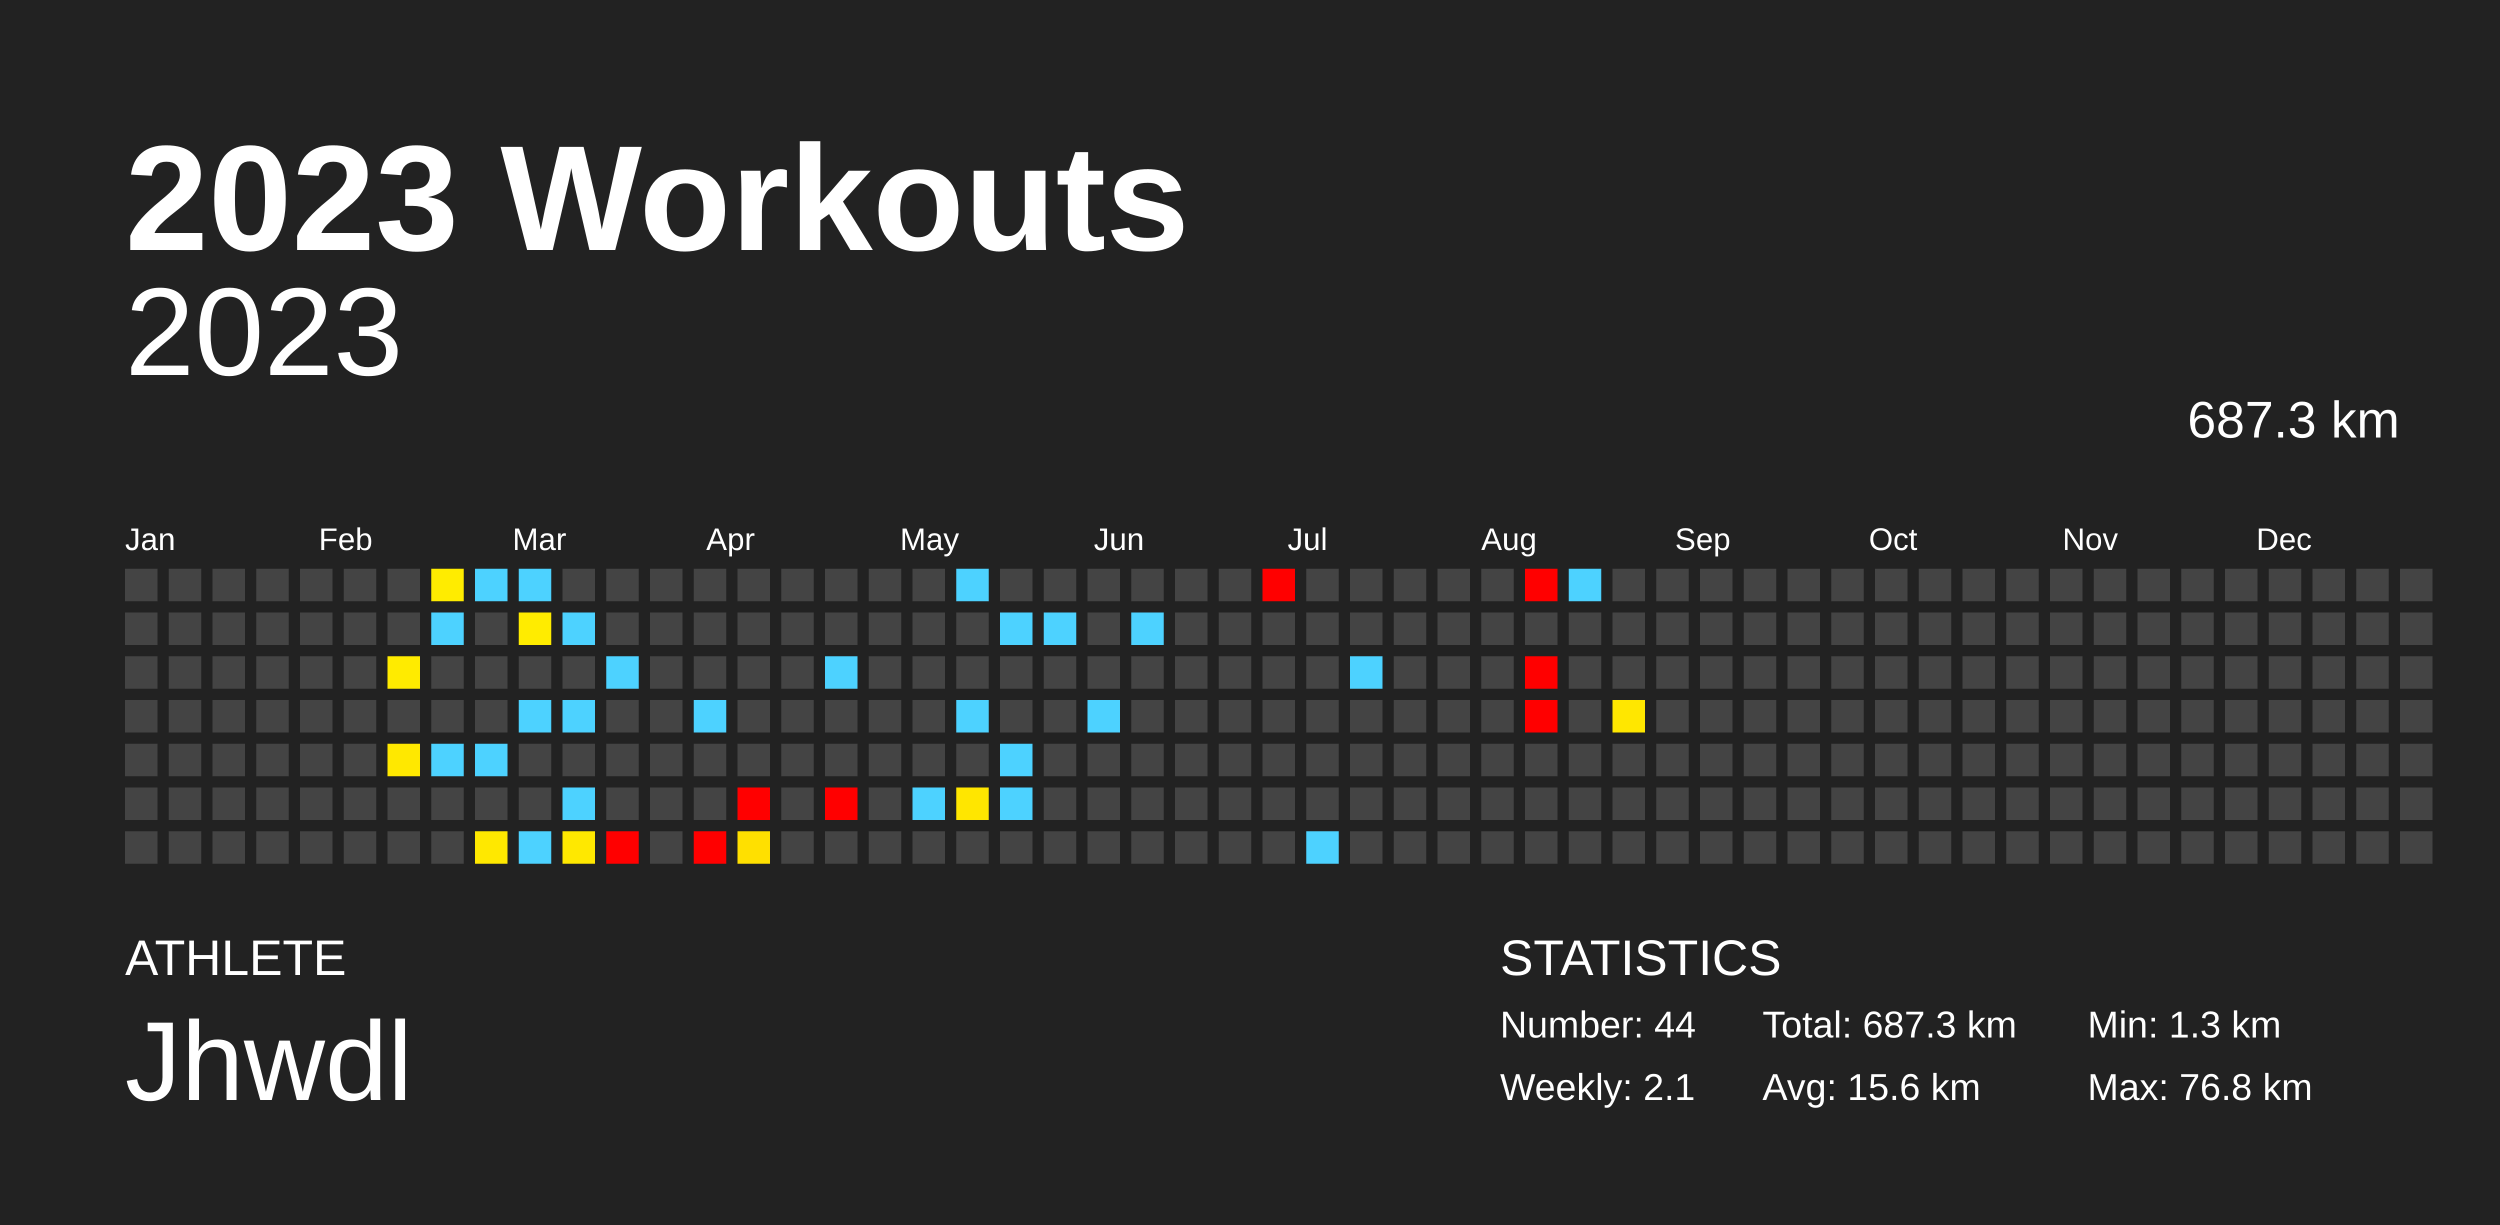
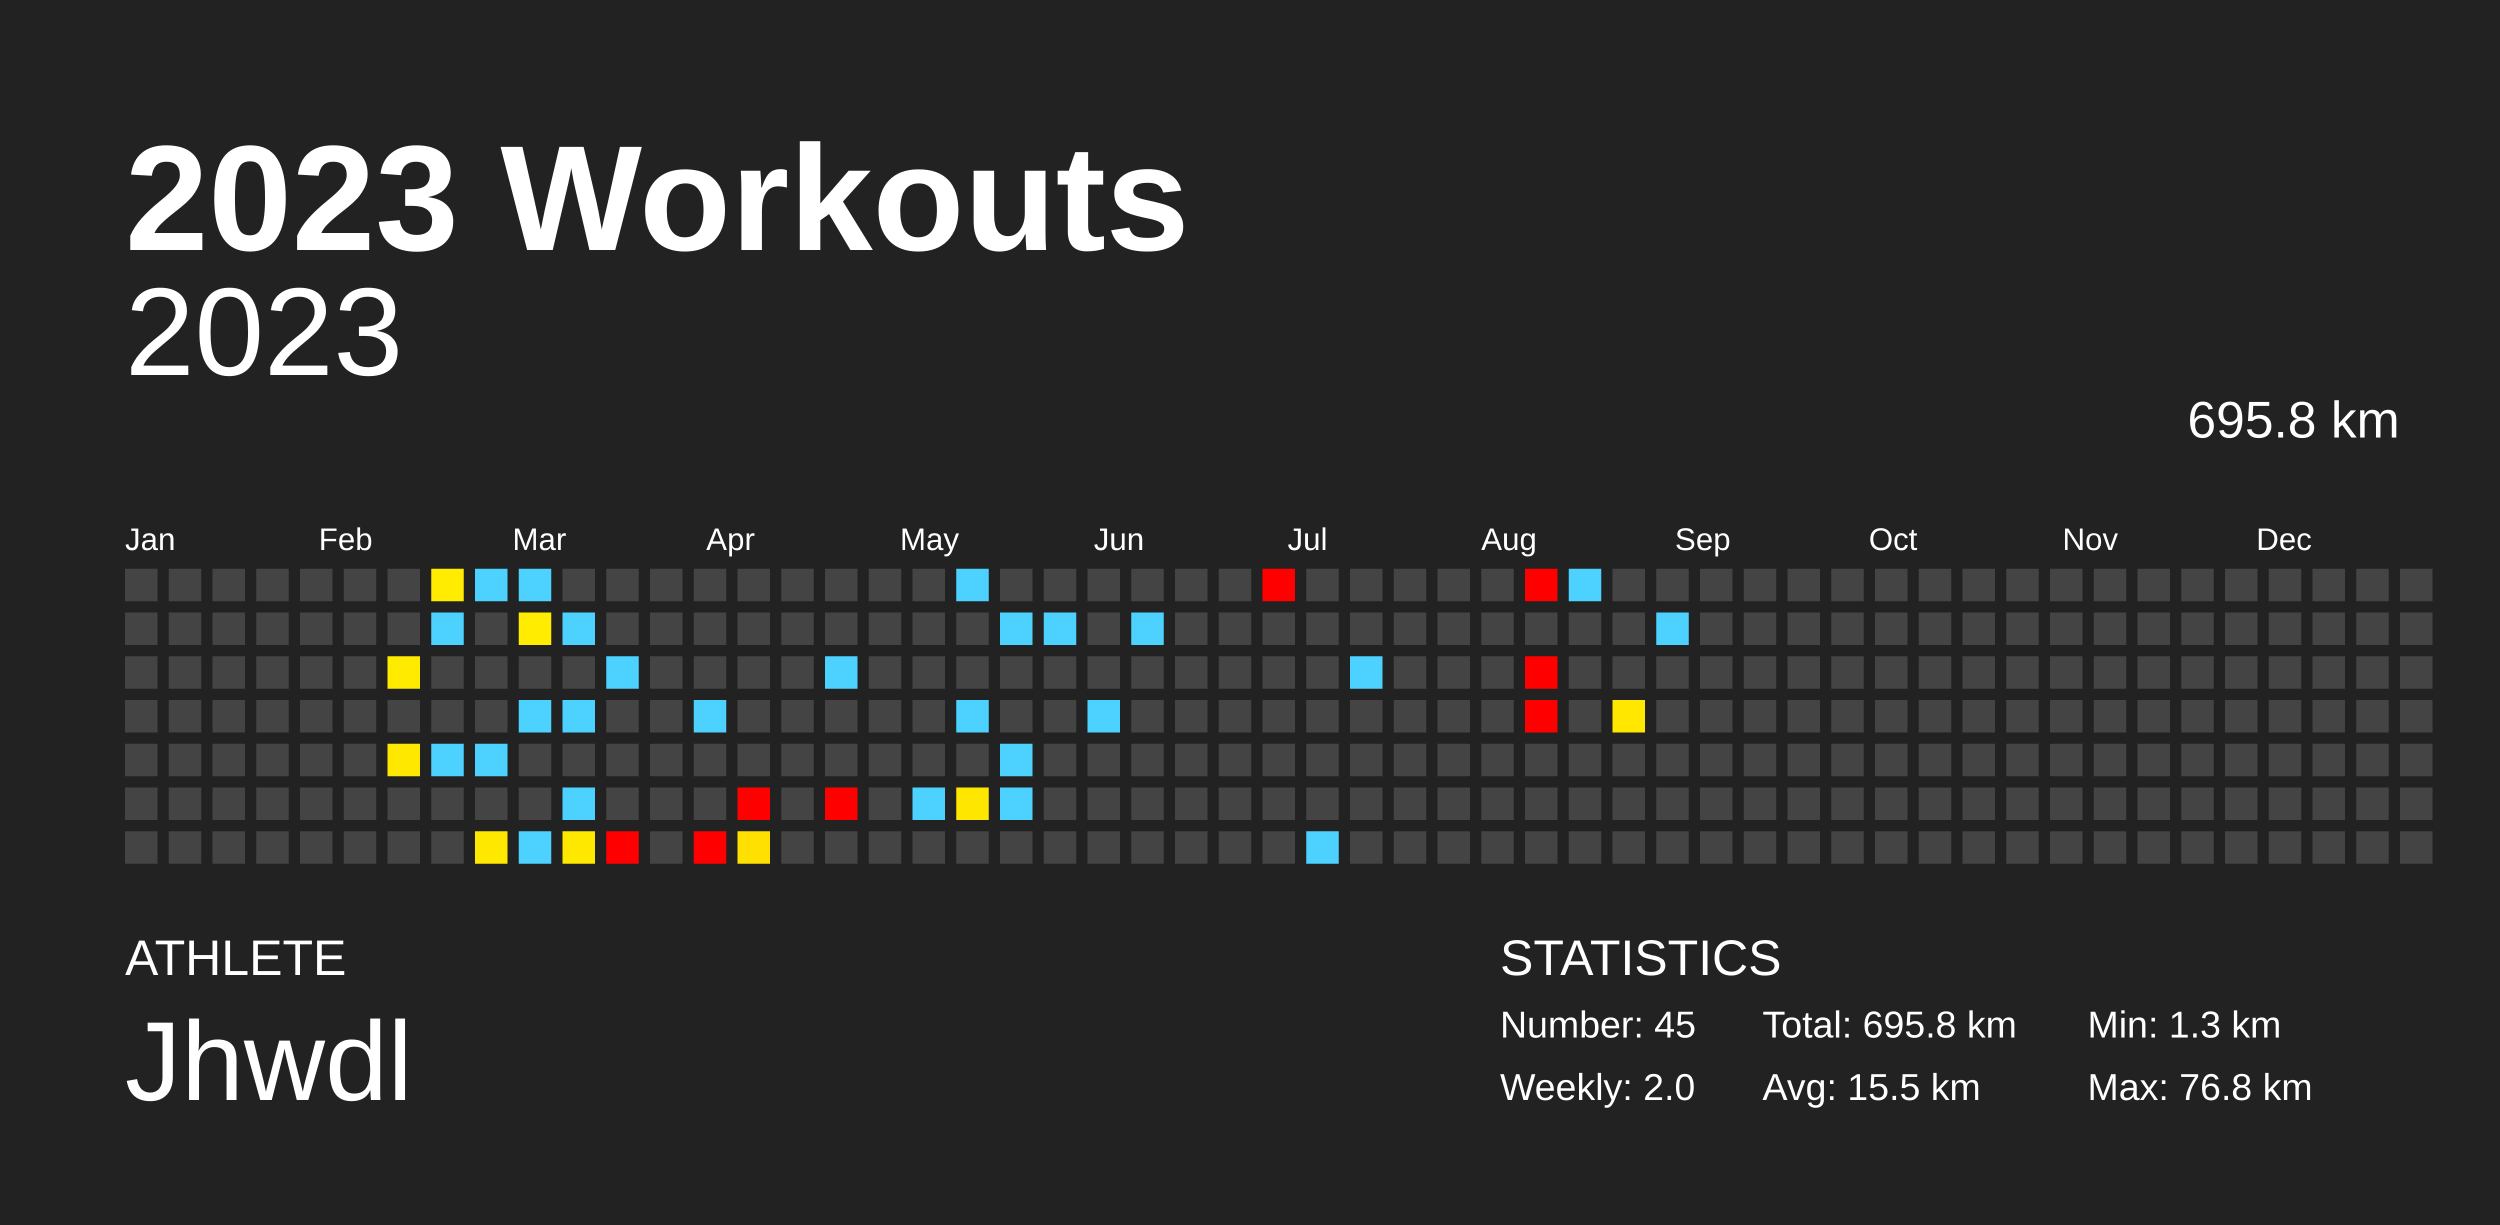
<svg xmlns="http://www.w3.org/2000/svg" baseProfile="full" height="98mm" version="1.1" viewBox="0,0,200,98" width="200mm">
  <defs />
  <rect fill="#222222" height="98" width="200" x="0" y="0" />
  <text fill="#FFFFFF" style="font-size:12px; font-family:Arial; font-weight:bold;" x="10" y="20">2023 Workouts</text>
  <text fill="#FFFFFF" style="font-size:4px; font-family:Arial" x="10" y="78">ATHLETE</text>
  <text fill="#FFFFFF" style="font-size:9px; font-family:Arial" x="10" y="88">Jhwdl</text>
  <text fill="#FFFFFF" style="font-size:4px; font-family:Arial" x="120" y="78">STATISTICS</text>
-   <text fill="#FFFFFF" style="font-size:3px; font-family:Arial" x="120" y="83">Number: 44</text>
-   <text fill="#FFFFFF" style="font-size:3px; font-family:Arial" x="120" y="88">Weekly: 2.1</text>
-   <text fill="#FFFFFF" style="font-size:3px; font-family:Arial" x="141" y="83">Total: 687.3 km</text>
-   <text fill="#FFFFFF" style="font-size:3px; font-family:Arial" x="141" y="88">Avg: 15.6 km</text>
+   <text fill="#FFFFFF" style="font-size:3px; font-family:Arial" x="120" y="83">Number: 45</text>
+   <text fill="#FFFFFF" style="font-size:3px; font-family:Arial" x="120" y="88">Weekly: 2.0</text>
+   <text fill="#FFFFFF" style="font-size:3px; font-family:Arial" x="141" y="83">Total: 695.8 km</text>
+   <text fill="#FFFFFF" style="font-size:3px; font-family:Arial" x="141" y="88">Avg: 15.5 km</text>
  <text fill="#FFFFFF" style="font-size:3px; font-family:Arial" x="167" y="83">Min: 1.3 km</text>
  <text fill="#FFFFFF" style="font-size:3px; font-family:Arial" x="167" y="88">Max: 76.8 km</text>
  <text alignment-baseline="hanging" fill="#FFFFFF" style="font-size:10.0px; font-family:Arial;" x="10" y="30">2023</text>
-   <text alignment-baseline="hanging" fill="#FFFFFF" style="font-size:4.125px; font-family:Arial;" x="175" y="35">687.3 km</text>
+   <text alignment-baseline="hanging" fill="#FFFFFF" style="font-size:4.125px; font-family:Arial;" x="175" y="35">695.8 km</text>
  <text fill="#FFFFFF" style="font-size:2.5px; font-family:Arial" x="10.0" y="44">Jan</text>
  <text fill="#FFFFFF" style="font-size:2.5px; font-family:Arial" x="25.5" y="44">Feb</text>
  <text fill="#FFFFFF" style="font-size:2.5px; font-family:Arial" x="41.0" y="44">Mar</text>
  <text fill="#FFFFFF" style="font-size:2.5px; font-family:Arial" x="56.5" y="44">Apr</text>
  <text fill="#FFFFFF" style="font-size:2.5px; font-family:Arial" x="72.0" y="44">May</text>
  <text fill="#FFFFFF" style="font-size:2.5px; font-family:Arial" x="87.5" y="44">Jun</text>
  <text fill="#FFFFFF" style="font-size:2.5px; font-family:Arial" x="103.0" y="44">Jul</text>
  <text fill="#FFFFFF" style="font-size:2.5px; font-family:Arial" x="118.5" y="44">Aug</text>
  <text fill="#FFFFFF" style="font-size:2.5px; font-family:Arial" x="134.0" y="44">Sep</text>
  <text fill="#FFFFFF" style="font-size:2.5px; font-family:Arial" x="149.5" y="44">Oct</text>
  <text fill="#FFFFFF" style="font-size:2.5px; font-family:Arial" x="165.0" y="44">Nov</text>
  <text fill="#FFFFFF" style="font-size:2.5px; font-family:Arial" x="180.5" y="44">Dec</text>
  <rect fill="#444444" height="2.6" width="2.6" x="10.0" y="45.5" />
  <rect fill="#444444" height="2.6" width="2.6" x="10.0" y="49.0" />
  <rect fill="#444444" height="2.6" width="2.6" x="10.0" y="52.5" />
  <rect fill="#444444" height="2.6" width="2.6" x="10.0" y="56.0" />
  <rect fill="#444444" height="2.6" width="2.6" x="10.0" y="59.5" />
  <rect fill="#444444" height="2.6" width="2.6" x="10.0" y="63.0" />
  <rect fill="#444444" height="2.6" width="2.6" x="10.0" y="66.5" />
  <rect fill="#444444" height="2.6" width="2.6" x="13.5" y="45.5" />
  <rect fill="#444444" height="2.6" width="2.6" x="13.5" y="49.0" />
  <rect fill="#444444" height="2.6" width="2.6" x="13.5" y="52.5" />
  <rect fill="#444444" height="2.6" width="2.6" x="13.5" y="56.0" />
  <rect fill="#444444" height="2.6" width="2.6" x="13.5" y="59.5" />
  <rect fill="#444444" height="2.6" width="2.6" x="13.5" y="63.0" />
  <rect fill="#444444" height="2.6" width="2.6" x="13.5" y="66.5" />
  <rect fill="#444444" height="2.6" width="2.6" x="17.0" y="45.5" />
  <rect fill="#444444" height="2.6" width="2.6" x="17.0" y="49.0" />
  <rect fill="#444444" height="2.6" width="2.6" x="17.0" y="52.5" />
  <rect fill="#444444" height="2.6" width="2.6" x="17.0" y="56.0" />
  <rect fill="#444444" height="2.6" width="2.6" x="17.0" y="59.5" />
  <rect fill="#444444" height="2.6" width="2.6" x="17.0" y="63.0" />
  <rect fill="#444444" height="2.6" width="2.6" x="17.0" y="66.5" />
  <rect fill="#444444" height="2.6" width="2.6" x="20.5" y="45.5" />
  <rect fill="#444444" height="2.6" width="2.6" x="20.5" y="49.0" />
  <rect fill="#444444" height="2.6" width="2.6" x="20.5" y="52.5" />
  <rect fill="#444444" height="2.6" width="2.6" x="20.5" y="56.0" />
  <rect fill="#444444" height="2.6" width="2.6" x="20.5" y="59.5" />
  <rect fill="#444444" height="2.6" width="2.6" x="20.5" y="63.0" />
  <rect fill="#444444" height="2.6" width="2.6" x="20.5" y="66.5" />
  <rect fill="#444444" height="2.6" width="2.6" x="24.0" y="45.5" />
  <rect fill="#444444" height="2.6" width="2.6" x="24.0" y="49.0" />
  <rect fill="#444444" height="2.6" width="2.6" x="24.0" y="52.5" />
  <rect fill="#444444" height="2.6" width="2.6" x="24.0" y="56.0" />
  <rect fill="#444444" height="2.6" width="2.6" x="24.0" y="59.5" />
  <rect fill="#444444" height="2.6" width="2.6" x="24.0" y="63.0" />
  <rect fill="#444444" height="2.6" width="2.6" x="24.0" y="66.5" />
  <rect fill="#444444" height="2.6" width="2.6" x="27.5" y="45.5" />
  <rect fill="#444444" height="2.6" width="2.6" x="27.5" y="49.0" />
  <rect fill="#444444" height="2.6" width="2.6" x="27.5" y="52.5" />
  <rect fill="#444444" height="2.6" width="2.6" x="27.5" y="56.0" />
  <rect fill="#444444" height="2.6" width="2.6" x="27.5" y="59.5" />
  <rect fill="#444444" height="2.6" width="2.6" x="27.5" y="63.0" />
  <rect fill="#444444" height="2.6" width="2.6" x="27.5" y="66.5" />
  <rect fill="#444444" height="2.6" width="2.6" x="31.0" y="45.5" />
  <rect fill="#444444" height="2.6" width="2.6" x="31.0" y="49.0" />
  <rect fill="#ffeb00" height="2.6" width="2.6" x="31.0" y="52.5" />
  <rect fill="#444444" height="2.6" width="2.6" x="31.0" y="56.0" />
  <rect fill="#ffe800" height="2.6" width="2.6" x="31.0" y="59.5" />
  <rect fill="#444444" height="2.6" width="2.6" x="31.0" y="63.0" />
  <rect fill="#444444" height="2.6" width="2.6" x="31.0" y="66.5" />
  <rect fill="#ffec00" height="2.6" width="2.6" x="34.5" y="45.5" />
  <rect fill="#4dd2ff" height="2.6" width="2.6" x="34.5" y="49.0" />
  <rect fill="#444444" height="2.6" width="2.6" x="34.5" y="52.5" />
  <rect fill="#444444" height="2.6" width="2.6" x="34.5" y="56.0" />
  <rect fill="#4dd2ff" height="2.6" width="2.6" x="34.5" y="59.5" />
  <rect fill="#444444" height="2.6" width="2.6" x="34.5" y="63.0" />
  <rect fill="#444444" height="2.6" width="2.6" x="34.5" y="66.5" />
  <rect fill="#4dd2ff" height="2.6" width="2.6" x="38.0" y="45.5" />
  <rect fill="#444444" height="2.6" width="2.6" x="38.0" y="49.0" />
  <rect fill="#444444" height="2.6" width="2.6" x="38.0" y="52.5" />
  <rect fill="#444444" height="2.6" width="2.6" x="38.0" y="56.0" />
  <rect fill="#4dd2ff" height="2.6" width="2.6" x="38.0" y="59.5" />
  <rect fill="#444444" height="2.6" width="2.6" x="38.0" y="63.0" />
  <rect fill="#ffe800" height="2.6" width="2.6" x="38.0" y="66.5" />
  <rect fill="#4dd2ff" height="2.6" width="2.6" x="41.5" y="45.5" />
  <rect fill="#ffec00" height="2.6" width="2.6" x="41.5" y="49.0" />
  <rect fill="#444444" height="2.6" width="2.6" x="41.5" y="52.5" />
  <rect fill="#4dd2ff" height="2.6" width="2.6" x="41.5" y="56.0" />
  <rect fill="#444444" height="2.6" width="2.6" x="41.5" y="59.5" />
  <rect fill="#444444" height="2.6" width="2.6" x="41.5" y="63.0" />
  <rect fill="#4dd2ff" height="2.6" width="2.6" x="41.5" y="66.5" />
  <rect fill="#444444" height="2.6" width="2.6" x="45.0" y="45.5" />
  <rect fill="#4dd2ff" height="2.6" width="2.6" x="45.0" y="49.0" />
  <rect fill="#444444" height="2.6" width="2.6" x="45.0" y="52.5" />
  <rect fill="#4dd2ff" height="2.6" width="2.6" x="45.0" y="56.0" />
  <rect fill="#444444" height="2.6" width="2.6" x="45.0" y="59.5" />
  <rect fill="#4dd2ff" height="2.6" width="2.6" x="45.0" y="63.0" />
  <rect fill="#ffe800" height="2.6" width="2.6" x="45.0" y="66.5" />
  <rect fill="#444444" height="2.6" width="2.6" x="48.5" y="45.5" />
  <rect fill="#444444" height="2.6" width="2.6" x="48.5" y="49.0" />
  <rect fill="#4dd2ff" height="2.6" width="2.6" x="48.5" y="52.5" />
  <rect fill="#444444" height="2.6" width="2.6" x="48.5" y="56.0" />
  <rect fill="#444444" height="2.6" width="2.6" x="48.5" y="59.5" />
  <rect fill="#444444" height="2.6" width="2.6" x="48.5" y="63.0" />
  <rect fill="red" height="2.6" width="2.6" x="48.5" y="66.5" />
  <rect fill="#444444" height="2.6" width="2.6" x="52.0" y="45.5" />
  <rect fill="#444444" height="2.6" width="2.6" x="52.0" y="49.0" />
  <rect fill="#444444" height="2.6" width="2.6" x="52.0" y="52.5" />
  <rect fill="#444444" height="2.6" width="2.6" x="52.0" y="56.0" />
  <rect fill="#444444" height="2.6" width="2.6" x="52.0" y="59.5" />
  <rect fill="#444444" height="2.6" width="2.6" x="52.0" y="63.0" />
  <rect fill="#444444" height="2.6" width="2.6" x="52.0" y="66.5" />
  <rect fill="#444444" height="2.6" width="2.6" x="55.5" y="45.5" />
  <rect fill="#444444" height="2.6" width="2.6" x="55.5" y="49.0" />
  <rect fill="#444444" height="2.6" width="2.6" x="55.5" y="52.5" />
  <rect fill="#4dd2ff" height="2.6" width="2.6" x="55.5" y="56.0" />
  <rect fill="#444444" height="2.6" width="2.6" x="55.5" y="59.5" />
  <rect fill="#444444" height="2.6" width="2.6" x="55.5" y="63.0" />
  <rect fill="red" height="2.6" width="2.6" x="55.5" y="66.5" />
  <rect fill="#444444" height="2.6" width="2.6" x="59.0" y="45.5" />
  <rect fill="#444444" height="2.6" width="2.6" x="59.0" y="49.0" />
  <rect fill="#444444" height="2.6" width="2.6" x="59.0" y="52.5" />
  <rect fill="#444444" height="2.6" width="2.6" x="59.0" y="56.0" />
  <rect fill="#444444" height="2.6" width="2.6" x="59.0" y="59.5" />
  <rect fill="red" height="2.6" width="2.6" x="59.0" y="63.0" />
  <rect fill="#ffe000" height="2.6" width="2.6" x="59.0" y="66.5" />
  <rect fill="#444444" height="2.6" width="2.6" x="62.5" y="45.5" />
  <rect fill="#444444" height="2.6" width="2.6" x="62.5" y="49.0" />
  <rect fill="#444444" height="2.6" width="2.6" x="62.5" y="52.5" />
  <rect fill="#444444" height="2.6" width="2.6" x="62.5" y="56.0" />
  <rect fill="#444444" height="2.6" width="2.6" x="62.5" y="59.5" />
  <rect fill="#444444" height="2.6" width="2.6" x="62.5" y="63.0" />
  <rect fill="#444444" height="2.6" width="2.6" x="62.5" y="66.5" />
  <rect fill="#444444" height="2.6" width="2.6" x="66.0" y="45.5" />
  <rect fill="#444444" height="2.6" width="2.6" x="66.0" y="49.0" />
  <rect fill="#4dd2ff" height="2.6" width="2.6" x="66.0" y="52.5" />
  <rect fill="#444444" height="2.6" width="2.6" x="66.0" y="56.0" />
  <rect fill="#444444" height="2.6" width="2.6" x="66.0" y="59.5" />
  <rect fill="red" height="2.6" width="2.6" x="66.0" y="63.0" />
  <rect fill="#444444" height="2.6" width="2.6" x="66.0" y="66.5" />
  <rect fill="#444444" height="2.6" width="2.6" x="69.5" y="45.5" />
  <rect fill="#444444" height="2.6" width="2.6" x="69.5" y="49.0" />
  <rect fill="#444444" height="2.6" width="2.6" x="69.5" y="52.5" />
  <rect fill="#444444" height="2.6" width="2.6" x="69.5" y="56.0" />
  <rect fill="#444444" height="2.6" width="2.6" x="69.5" y="59.5" />
  <rect fill="#444444" height="2.6" width="2.6" x="69.5" y="63.0" />
  <rect fill="#444444" height="2.6" width="2.6" x="69.5" y="66.5" />
  <rect fill="#444444" height="2.6" width="2.6" x="73.0" y="45.5" />
  <rect fill="#444444" height="2.6" width="2.6" x="73.0" y="49.0" />
  <rect fill="#444444" height="2.6" width="2.6" x="73.0" y="52.5" />
  <rect fill="#444444" height="2.6" width="2.6" x="73.0" y="56.0" />
  <rect fill="#444444" height="2.6" width="2.6" x="73.0" y="59.5" />
  <rect fill="#4dd2ff" height="2.6" width="2.6" x="73.0" y="63.0" />
  <rect fill="#444444" height="2.6" width="2.6" x="73.0" y="66.5" />
  <rect fill="#4dd2ff" height="2.6" width="2.6" x="76.5" y="45.5" />
  <rect fill="#444444" height="2.6" width="2.6" x="76.5" y="49.0" />
  <rect fill="#444444" height="2.6" width="2.6" x="76.5" y="52.5" />
  <rect fill="#4dd2ff" height="2.6" width="2.6" x="76.5" y="56.0" />
  <rect fill="#444444" height="2.6" width="2.6" x="76.5" y="59.5" />
  <rect fill="#ffe600" height="2.6" width="2.6" x="76.5" y="63.0" />
  <rect fill="#444444" height="2.6" width="2.6" x="76.5" y="66.5" />
  <rect fill="#444444" height="2.6" width="2.6" x="80.0" y="45.5" />
  <rect fill="#4dd2ff" height="2.6" width="2.6" x="80.0" y="49.0" />
  <rect fill="#444444" height="2.6" width="2.6" x="80.0" y="52.5" />
  <rect fill="#444444" height="2.6" width="2.6" x="80.0" y="56.0" />
  <rect fill="#4dd2ff" height="2.6" width="2.6" x="80.0" y="59.5" />
  <rect fill="#4dd2ff" height="2.6" width="2.6" x="80.0" y="63.0" />
  <rect fill="#444444" height="2.6" width="2.6" x="80.0" y="66.5" />
  <rect fill="#444444" height="2.6" width="2.6" x="83.5" y="45.5" />
  <rect fill="#4dd2ff" height="2.6" width="2.6" x="83.5" y="49.0" />
  <rect fill="#444444" height="2.6" width="2.6" x="83.5" y="52.5" />
  <rect fill="#444444" height="2.6" width="2.6" x="83.5" y="56.0" />
  <rect fill="#444444" height="2.6" width="2.6" x="83.5" y="59.5" />
  <rect fill="#444444" height="2.6" width="2.6" x="83.5" y="63.0" />
  <rect fill="#444444" height="2.6" width="2.6" x="83.5" y="66.5" />
  <rect fill="#444444" height="2.6" width="2.6" x="87.0" y="45.5" />
  <rect fill="#444444" height="2.6" width="2.6" x="87.0" y="49.0" />
  <rect fill="#444444" height="2.6" width="2.6" x="87.0" y="52.5" />
  <rect fill="#4dd2ff" height="2.6" width="2.6" x="87.0" y="56.0" />
  <rect fill="#444444" height="2.6" width="2.6" x="87.0" y="59.5" />
  <rect fill="#444444" height="2.6" width="2.6" x="87.0" y="63.0" />
  <rect fill="#444444" height="2.6" width="2.6" x="87.0" y="66.5" />
  <rect fill="#444444" height="2.6" width="2.6" x="90.5" y="45.5" />
  <rect fill="#4dd2ff" height="2.6" width="2.6" x="90.5" y="49.0" />
  <rect fill="#444444" height="2.6" width="2.6" x="90.5" y="52.5" />
  <rect fill="#444444" height="2.6" width="2.6" x="90.5" y="56.0" />
  <rect fill="#444444" height="2.6" width="2.6" x="90.5" y="59.5" />
  <rect fill="#444444" height="2.6" width="2.6" x="90.5" y="63.0" />
  <rect fill="#444444" height="2.6" width="2.6" x="90.5" y="66.5" />
  <rect fill="#444444" height="2.6" width="2.6" x="94.0" y="45.5" />
  <rect fill="#444444" height="2.6" width="2.6" x="94.0" y="49.0" />
  <rect fill="#444444" height="2.6" width="2.6" x="94.0" y="52.5" />
  <rect fill="#444444" height="2.6" width="2.6" x="94.0" y="56.0" />
  <rect fill="#444444" height="2.6" width="2.6" x="94.0" y="59.5" />
  <rect fill="#444444" height="2.6" width="2.6" x="94.0" y="63.0" />
  <rect fill="#444444" height="2.6" width="2.6" x="94.0" y="66.5" />
  <rect fill="#444444" height="2.6" width="2.6" x="97.5" y="45.5" />
  <rect fill="#444444" height="2.6" width="2.6" x="97.5" y="49.0" />
  <rect fill="#444444" height="2.6" width="2.6" x="97.5" y="52.5" />
  <rect fill="#444444" height="2.6" width="2.6" x="97.5" y="56.0" />
  <rect fill="#444444" height="2.6" width="2.6" x="97.5" y="59.5" />
  <rect fill="#444444" height="2.6" width="2.6" x="97.5" y="63.0" />
  <rect fill="#444444" height="2.6" width="2.6" x="97.5" y="66.5" />
  <rect fill="red" height="2.6" width="2.6" x="101.0" y="45.5" />
  <rect fill="#444444" height="2.6" width="2.6" x="101.0" y="49.0" />
  <rect fill="#444444" height="2.6" width="2.6" x="101.0" y="52.5" />
  <rect fill="#444444" height="2.6" width="2.6" x="101.0" y="56.0" />
  <rect fill="#444444" height="2.6" width="2.6" x="101.0" y="59.5" />
  <rect fill="#444444" height="2.6" width="2.6" x="101.0" y="63.0" />
  <rect fill="#444444" height="2.6" width="2.6" x="101.0" y="66.5" />
  <rect fill="#444444" height="2.6" width="2.6" x="104.5" y="45.5" />
  <rect fill="#444444" height="2.6" width="2.6" x="104.5" y="49.0" />
  <rect fill="#444444" height="2.6" width="2.6" x="104.5" y="52.5" />
  <rect fill="#444444" height="2.6" width="2.6" x="104.5" y="56.0" />
  <rect fill="#444444" height="2.6" width="2.6" x="104.5" y="59.5" />
  <rect fill="#444444" height="2.6" width="2.6" x="104.5" y="63.0" />
  <rect fill="#4dd2ff" height="2.6" width="2.6" x="104.5" y="66.5" />
  <rect fill="#444444" height="2.6" width="2.6" x="108.0" y="45.5" />
  <rect fill="#444444" height="2.6" width="2.6" x="108.0" y="49.0" />
  <rect fill="#4dd2ff" height="2.6" width="2.6" x="108.0" y="52.5" />
  <rect fill="#444444" height="2.6" width="2.6" x="108.0" y="56.0" />
  <rect fill="#444444" height="2.6" width="2.6" x="108.0" y="59.5" />
  <rect fill="#444444" height="2.6" width="2.6" x="108.0" y="63.0" />
  <rect fill="#444444" height="2.6" width="2.6" x="108.0" y="66.5" />
  <rect fill="#444444" height="2.6" width="2.6" x="111.5" y="45.5" />
  <rect fill="#444444" height="2.6" width="2.6" x="111.5" y="49.0" />
  <rect fill="#444444" height="2.6" width="2.6" x="111.5" y="52.5" />
  <rect fill="#444444" height="2.6" width="2.6" x="111.5" y="56.0" />
  <rect fill="#444444" height="2.6" width="2.6" x="111.5" y="59.5" />
  <rect fill="#444444" height="2.6" width="2.6" x="111.5" y="63.0" />
  <rect fill="#444444" height="2.6" width="2.6" x="111.5" y="66.5" />
  <rect fill="#444444" height="2.6" width="2.6" x="115.0" y="45.5" />
  <rect fill="#444444" height="2.6" width="2.6" x="115.0" y="49.0" />
  <rect fill="#444444" height="2.6" width="2.6" x="115.0" y="52.5" />
  <rect fill="#444444" height="2.6" width="2.6" x="115.0" y="56.0" />
  <rect fill="#444444" height="2.6" width="2.6" x="115.0" y="59.5" />
  <rect fill="#444444" height="2.6" width="2.6" x="115.0" y="63.0" />
  <rect fill="#444444" height="2.6" width="2.6" x="115.0" y="66.5" />
  <rect fill="#444444" height="2.6" width="2.6" x="118.5" y="45.5" />
  <rect fill="#444444" height="2.6" width="2.6" x="118.5" y="49.0" />
  <rect fill="#444444" height="2.6" width="2.6" x="118.5" y="52.5" />
  <rect fill="#444444" height="2.6" width="2.6" x="118.5" y="56.0" />
  <rect fill="#444444" height="2.6" width="2.6" x="118.5" y="59.5" />
  <rect fill="#444444" height="2.6" width="2.6" x="118.5" y="63.0" />
  <rect fill="#444444" height="2.6" width="2.6" x="118.5" y="66.5" />
  <rect fill="red" height="2.6" width="2.6" x="122.0" y="45.5" />
  <rect fill="#444444" height="2.6" width="2.6" x="122.0" y="49.0" />
  <rect fill="red" height="2.6" width="2.6" x="122.0" y="52.5" />
  <rect fill="red" height="2.6" width="2.6" x="122.0" y="56.0" />
  <rect fill="#444444" height="2.6" width="2.6" x="122.0" y="59.5" />
  <rect fill="#444444" height="2.6" width="2.6" x="122.0" y="63.0" />
  <rect fill="#444444" height="2.6" width="2.6" x="122.0" y="66.5" />
  <rect fill="#4dd2ff" height="2.6" width="2.6" x="125.5" y="45.5" />
  <rect fill="#444444" height="2.6" width="2.6" x="125.5" y="49.0" />
  <rect fill="#444444" height="2.6" width="2.6" x="125.5" y="52.5" />
  <rect fill="#444444" height="2.6" width="2.6" x="125.5" y="56.0" />
  <rect fill="#444444" height="2.6" width="2.6" x="125.5" y="59.5" />
  <rect fill="#444444" height="2.6" width="2.6" x="125.5" y="63.0" />
  <rect fill="#444444" height="2.6" width="2.6" x="125.5" y="66.5" />
  <rect fill="#444444" height="2.6" width="2.6" x="129.0" y="45.5" />
  <rect fill="#444444" height="2.6" width="2.6" x="129.0" y="49.0" />
  <rect fill="#444444" height="2.6" width="2.6" x="129.0" y="52.5" />
  <rect fill="#ffe700" height="2.6" width="2.6" x="129.0" y="56.0" />
  <rect fill="#444444" height="2.6" width="2.6" x="129.0" y="59.5" />
  <rect fill="#444444" height="2.6" width="2.6" x="129.0" y="63.0" />
  <rect fill="#444444" height="2.6" width="2.6" x="129.0" y="66.5" />
  <rect fill="#444444" height="2.6" width="2.6" x="132.5" y="45.5" />
-   <rect fill="#444444" height="2.6" width="2.6" x="132.5" y="49.0" />
+   <rect fill="#4dd2ff" height="2.6" width="2.6" x="132.5" y="49.0" />
  <rect fill="#444444" height="2.6" width="2.6" x="132.5" y="52.5" />
  <rect fill="#444444" height="2.6" width="2.6" x="132.5" y="56.0" />
  <rect fill="#444444" height="2.6" width="2.6" x="132.5" y="59.5" />
  <rect fill="#444444" height="2.6" width="2.6" x="132.5" y="63.0" />
  <rect fill="#444444" height="2.6" width="2.6" x="132.5" y="66.5" />
  <rect fill="#444444" height="2.6" width="2.6" x="136.0" y="45.5" />
  <rect fill="#444444" height="2.6" width="2.6" x="136.0" y="49.0" />
  <rect fill="#444444" height="2.6" width="2.6" x="136.0" y="52.5" />
  <rect fill="#444444" height="2.6" width="2.6" x="136.0" y="56.0" />
  <rect fill="#444444" height="2.6" width="2.6" x="136.0" y="59.5" />
  <rect fill="#444444" height="2.6" width="2.6" x="136.0" y="63.0" />
  <rect fill="#444444" height="2.6" width="2.6" x="136.0" y="66.5" />
  <rect fill="#444444" height="2.6" width="2.6" x="139.5" y="45.5" />
  <rect fill="#444444" height="2.6" width="2.6" x="139.5" y="49.0" />
  <rect fill="#444444" height="2.6" width="2.6" x="139.5" y="52.5" />
  <rect fill="#444444" height="2.6" width="2.6" x="139.5" y="56.0" />
  <rect fill="#444444" height="2.6" width="2.6" x="139.5" y="59.5" />
  <rect fill="#444444" height="2.6" width="2.6" x="139.5" y="63.0" />
  <rect fill="#444444" height="2.6" width="2.6" x="139.5" y="66.5" />
  <rect fill="#444444" height="2.6" width="2.6" x="143.0" y="45.5" />
  <rect fill="#444444" height="2.6" width="2.6" x="143.0" y="49.0" />
  <rect fill="#444444" height="2.6" width="2.6" x="143.0" y="52.5" />
  <rect fill="#444444" height="2.6" width="2.6" x="143.0" y="56.0" />
  <rect fill="#444444" height="2.6" width="2.6" x="143.0" y="59.5" />
  <rect fill="#444444" height="2.6" width="2.6" x="143.0" y="63.0" />
  <rect fill="#444444" height="2.6" width="2.6" x="143.0" y="66.5" />
  <rect fill="#444444" height="2.6" width="2.6" x="146.5" y="45.5" />
  <rect fill="#444444" height="2.6" width="2.6" x="146.5" y="49.0" />
  <rect fill="#444444" height="2.6" width="2.6" x="146.5" y="52.5" />
  <rect fill="#444444" height="2.6" width="2.6" x="146.5" y="56.0" />
  <rect fill="#444444" height="2.6" width="2.6" x="146.5" y="59.5" />
  <rect fill="#444444" height="2.6" width="2.6" x="146.5" y="63.0" />
  <rect fill="#444444" height="2.6" width="2.6" x="146.5" y="66.5" />
  <rect fill="#444444" height="2.6" width="2.6" x="150.0" y="45.5" />
  <rect fill="#444444" height="2.6" width="2.6" x="150.0" y="49.0" />
  <rect fill="#444444" height="2.6" width="2.6" x="150.0" y="52.5" />
  <rect fill="#444444" height="2.6" width="2.6" x="150.0" y="56.0" />
  <rect fill="#444444" height="2.6" width="2.6" x="150.0" y="59.5" />
  <rect fill="#444444" height="2.6" width="2.6" x="150.0" y="63.0" />
  <rect fill="#444444" height="2.6" width="2.6" x="150.0" y="66.5" />
  <rect fill="#444444" height="2.6" width="2.6" x="153.5" y="45.5" />
  <rect fill="#444444" height="2.6" width="2.6" x="153.5" y="49.0" />
  <rect fill="#444444" height="2.6" width="2.6" x="153.5" y="52.5" />
  <rect fill="#444444" height="2.6" width="2.6" x="153.5" y="56.0" />
  <rect fill="#444444" height="2.6" width="2.6" x="153.5" y="59.5" />
  <rect fill="#444444" height="2.6" width="2.6" x="153.5" y="63.0" />
  <rect fill="#444444" height="2.6" width="2.6" x="153.5" y="66.5" />
  <rect fill="#444444" height="2.6" width="2.6" x="157.0" y="45.5" />
  <rect fill="#444444" height="2.6" width="2.6" x="157.0" y="49.0" />
  <rect fill="#444444" height="2.6" width="2.6" x="157.0" y="52.5" />
  <rect fill="#444444" height="2.6" width="2.6" x="157.0" y="56.0" />
  <rect fill="#444444" height="2.6" width="2.6" x="157.0" y="59.5" />
  <rect fill="#444444" height="2.6" width="2.6" x="157.0" y="63.0" />
  <rect fill="#444444" height="2.6" width="2.6" x="157.0" y="66.5" />
  <rect fill="#444444" height="2.6" width="2.6" x="160.5" y="45.5" />
  <rect fill="#444444" height="2.6" width="2.6" x="160.5" y="49.0" />
  <rect fill="#444444" height="2.6" width="2.6" x="160.5" y="52.5" />
  <rect fill="#444444" height="2.6" width="2.6" x="160.5" y="56.0" />
  <rect fill="#444444" height="2.6" width="2.6" x="160.5" y="59.5" />
  <rect fill="#444444" height="2.6" width="2.6" x="160.5" y="63.0" />
  <rect fill="#444444" height="2.6" width="2.6" x="160.5" y="66.5" />
  <rect fill="#444444" height="2.6" width="2.6" x="164.0" y="45.5" />
  <rect fill="#444444" height="2.6" width="2.6" x="164.0" y="49.0" />
  <rect fill="#444444" height="2.6" width="2.6" x="164.0" y="52.5" />
  <rect fill="#444444" height="2.6" width="2.6" x="164.0" y="56.0" />
  <rect fill="#444444" height="2.6" width="2.6" x="164.0" y="59.5" />
  <rect fill="#444444" height="2.6" width="2.6" x="164.0" y="63.0" />
  <rect fill="#444444" height="2.6" width="2.6" x="164.0" y="66.5" />
  <rect fill="#444444" height="2.6" width="2.6" x="167.5" y="45.5" />
  <rect fill="#444444" height="2.6" width="2.6" x="167.5" y="49.0" />
  <rect fill="#444444" height="2.6" width="2.6" x="167.5" y="52.5" />
  <rect fill="#444444" height="2.6" width="2.6" x="167.5" y="56.0" />
  <rect fill="#444444" height="2.6" width="2.6" x="167.5" y="59.5" />
  <rect fill="#444444" height="2.6" width="2.6" x="167.5" y="63.0" />
  <rect fill="#444444" height="2.6" width="2.6" x="167.5" y="66.5" />
  <rect fill="#444444" height="2.6" width="2.6" x="171.0" y="45.5" />
  <rect fill="#444444" height="2.6" width="2.6" x="171.0" y="49.0" />
  <rect fill="#444444" height="2.6" width="2.6" x="171.0" y="52.5" />
  <rect fill="#444444" height="2.6" width="2.6" x="171.0" y="56.0" />
  <rect fill="#444444" height="2.6" width="2.6" x="171.0" y="59.5" />
  <rect fill="#444444" height="2.6" width="2.6" x="171.0" y="63.0" />
  <rect fill="#444444" height="2.6" width="2.6" x="171.0" y="66.5" />
  <rect fill="#444444" height="2.6" width="2.6" x="174.5" y="45.5" />
  <rect fill="#444444" height="2.6" width="2.6" x="174.5" y="49.0" />
  <rect fill="#444444" height="2.6" width="2.6" x="174.5" y="52.5" />
  <rect fill="#444444" height="2.6" width="2.6" x="174.5" y="56.0" />
  <rect fill="#444444" height="2.6" width="2.6" x="174.5" y="59.5" />
  <rect fill="#444444" height="2.6" width="2.6" x="174.5" y="63.0" />
  <rect fill="#444444" height="2.6" width="2.6" x="174.5" y="66.5" />
  <rect fill="#444444" height="2.6" width="2.6" x="178.0" y="45.5" />
  <rect fill="#444444" height="2.6" width="2.6" x="178.0" y="49.0" />
  <rect fill="#444444" height="2.6" width="2.6" x="178.0" y="52.5" />
  <rect fill="#444444" height="2.6" width="2.6" x="178.0" y="56.0" />
  <rect fill="#444444" height="2.6" width="2.6" x="178.0" y="59.5" />
  <rect fill="#444444" height="2.6" width="2.6" x="178.0" y="63.0" />
  <rect fill="#444444" height="2.6" width="2.6" x="178.0" y="66.5" />
  <rect fill="#444444" height="2.6" width="2.6" x="181.5" y="45.5" />
  <rect fill="#444444" height="2.6" width="2.6" x="181.5" y="49.0" />
  <rect fill="#444444" height="2.6" width="2.6" x="181.5" y="52.5" />
  <rect fill="#444444" height="2.6" width="2.6" x="181.5" y="56.0" />
  <rect fill="#444444" height="2.6" width="2.6" x="181.5" y="59.5" />
  <rect fill="#444444" height="2.6" width="2.6" x="181.5" y="63.0" />
  <rect fill="#444444" height="2.6" width="2.6" x="181.5" y="66.5" />
  <rect fill="#444444" height="2.6" width="2.6" x="185.0" y="45.5" />
  <rect fill="#444444" height="2.6" width="2.6" x="185.0" y="49.0" />
  <rect fill="#444444" height="2.6" width="2.6" x="185.0" y="52.5" />
  <rect fill="#444444" height="2.6" width="2.6" x="185.0" y="56.0" />
  <rect fill="#444444" height="2.6" width="2.6" x="185.0" y="59.5" />
  <rect fill="#444444" height="2.6" width="2.6" x="185.0" y="63.0" />
  <rect fill="#444444" height="2.6" width="2.6" x="185.0" y="66.5" />
  <rect fill="#444444" height="2.6" width="2.6" x="188.5" y="45.5" />
  <rect fill="#444444" height="2.6" width="2.6" x="188.5" y="49.0" />
  <rect fill="#444444" height="2.6" width="2.6" x="188.5" y="52.5" />
  <rect fill="#444444" height="2.6" width="2.6" x="188.5" y="56.0" />
  <rect fill="#444444" height="2.6" width="2.6" x="188.5" y="59.5" />
  <rect fill="#444444" height="2.6" width="2.6" x="188.5" y="63.0" />
  <rect fill="#444444" height="2.6" width="2.6" x="188.5" y="66.5" />
  <rect fill="#444444" height="2.6" width="2.6" x="192.0" y="45.5" />
  <rect fill="#444444" height="2.6" width="2.6" x="192.0" y="49.0" />
  <rect fill="#444444" height="2.6" width="2.6" x="192.0" y="52.5" />
  <rect fill="#444444" height="2.6" width="2.6" x="192.0" y="56.0" />
  <rect fill="#444444" height="2.6" width="2.6" x="192.0" y="59.5" />
  <rect fill="#444444" height="2.6" width="2.6" x="192.0" y="63.0" />
  <rect fill="#444444" height="2.6" width="2.6" x="192.0" y="66.5" />
</svg>
